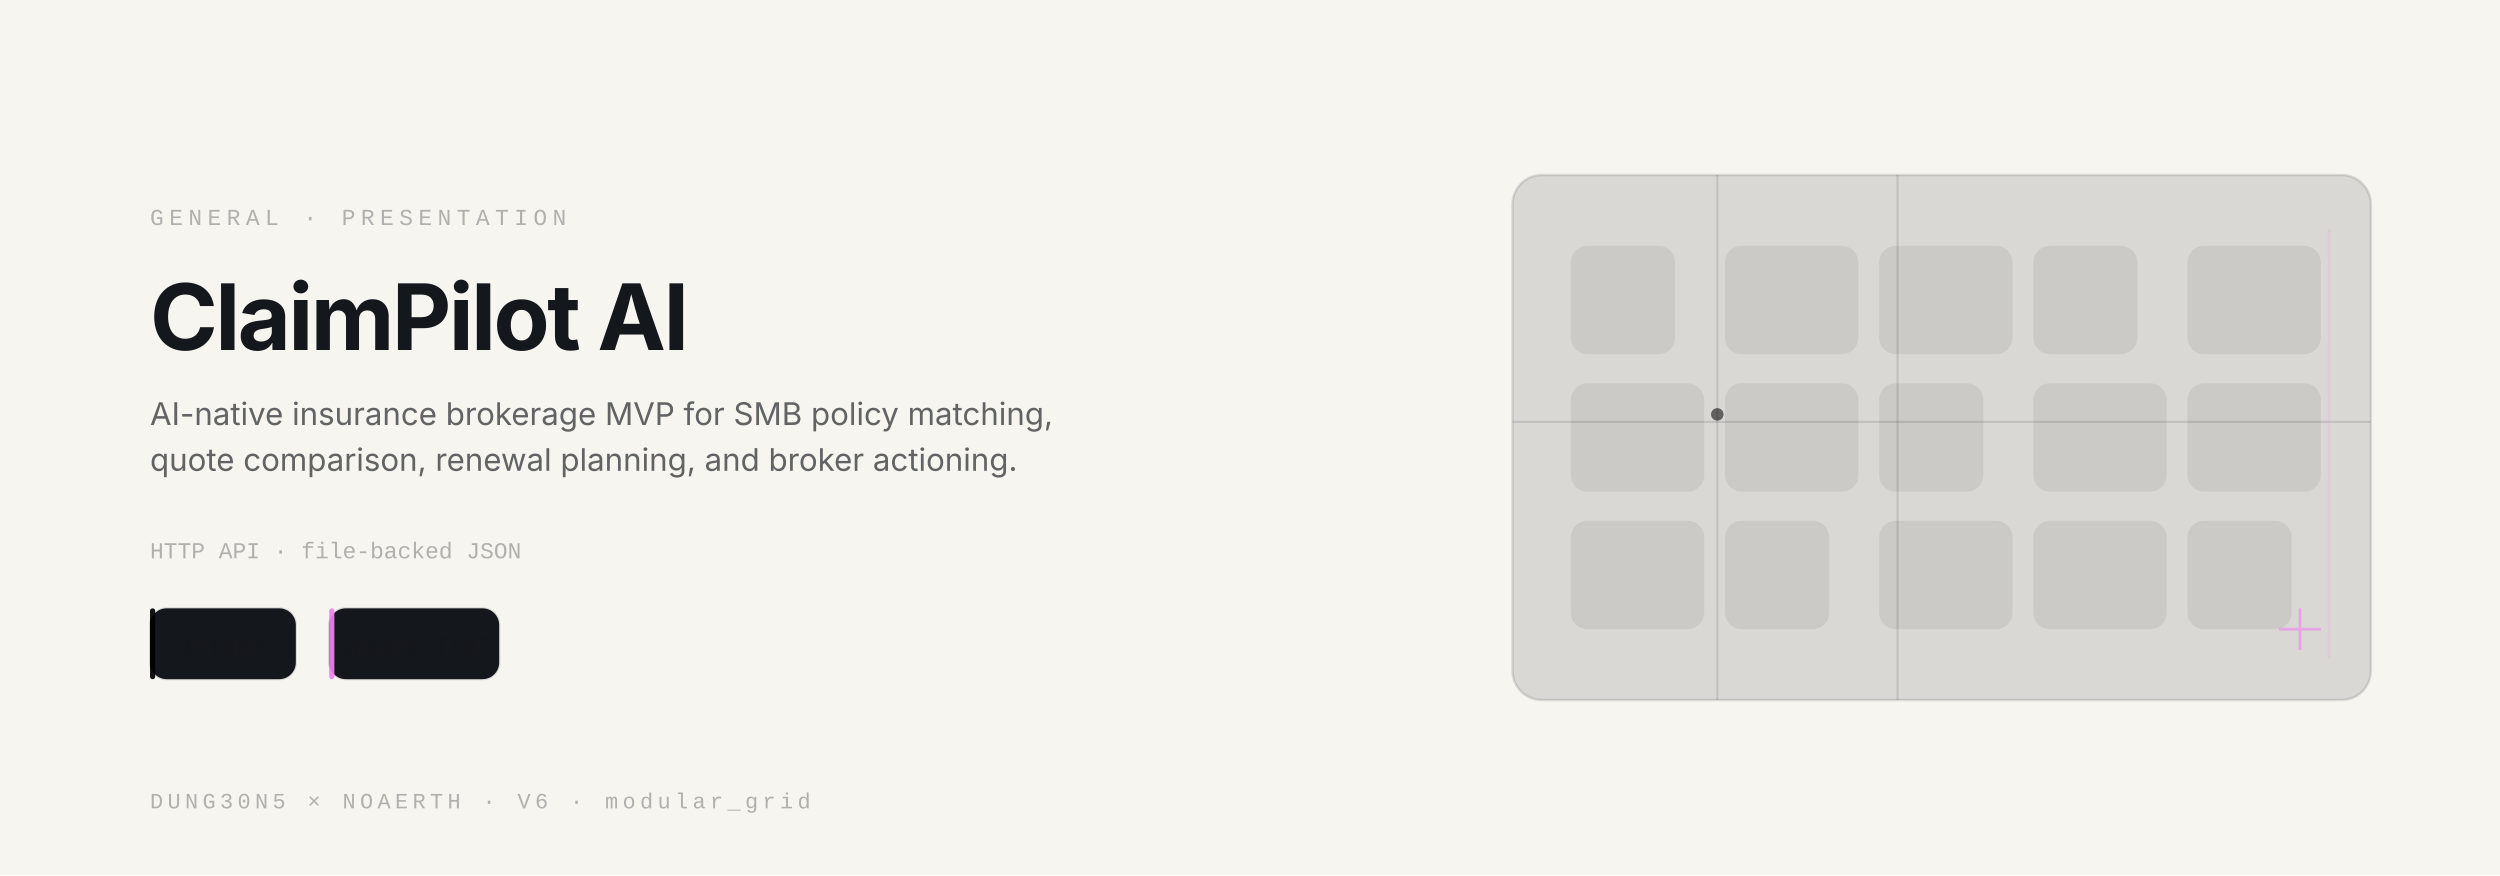
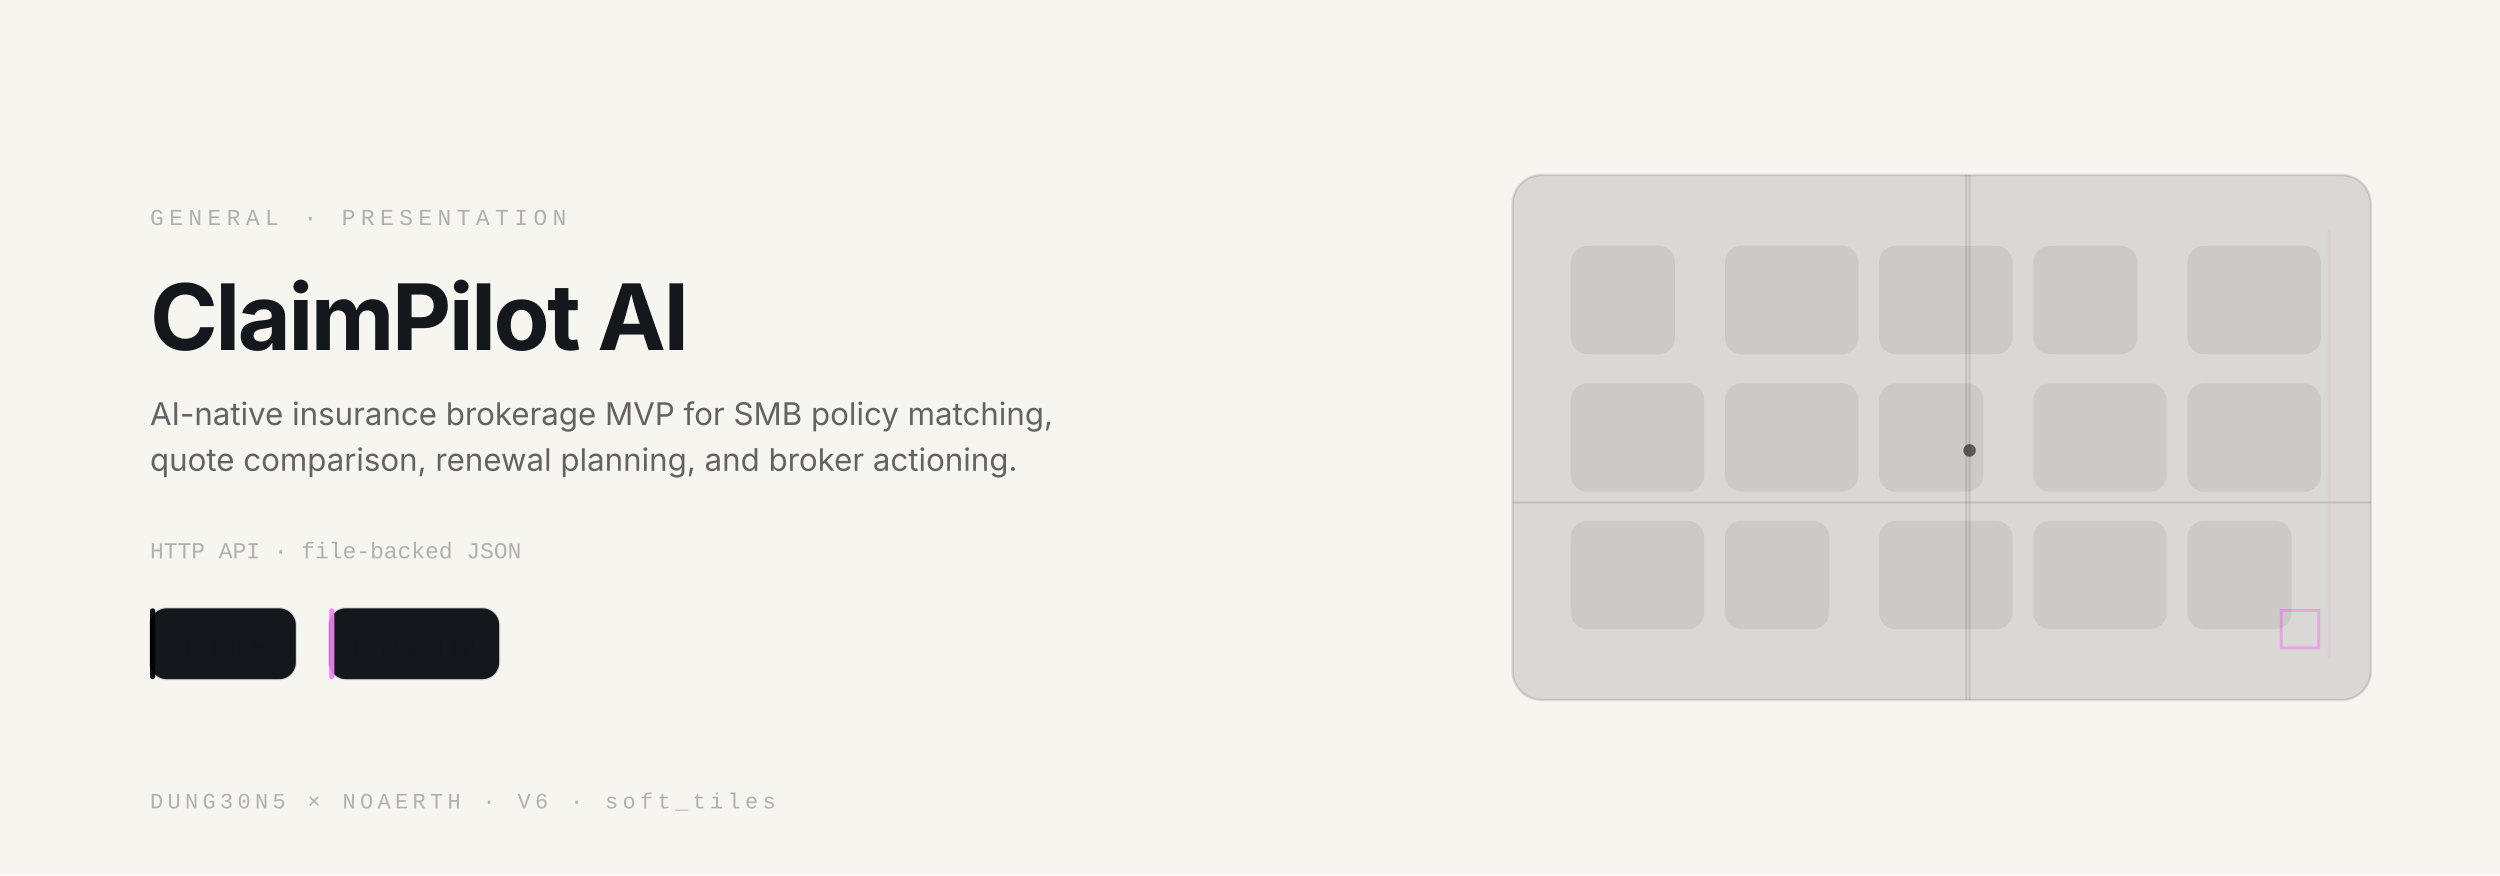
<svg xmlns="http://www.w3.org/2000/svg" viewBox="0 0 1200 420" width="1200" height="420" role="img" aria-label="ClaimPilot AI: a composed grid assembles and a sweep resolves it">
  <rect width="1200" height="420" fill="#f7f5f0" />
  <text x="72" y="108" font-family="ui-monospace, SFMono-Regular, Menlo, Monaco, Consolas, 'Liberation Mono', monospace" font-size="11" letter-spacing="2.6" fill="#14171c4f">GENERAL · PRESENTATION</text>
  <text x="72" y="168" font-family="-apple-system, BlinkMacSystemFont, 'Segoe UI', Inter, Helvetica, Arial, sans-serif" font-size="44" font-weight="660" letter-spacing="-1.2" fill="#14171c">ClaimPilot AI</text>
  <text x="72" y="204" font-family="-apple-system, BlinkMacSystemFont, 'Segoe UI', Inter, Helvetica, Arial, sans-serif" font-size="15" fill="#14171ca8">AI-native insurance brokerage MVP for SMB policy matching,</text>
  <text x="72" y="226" font-family="-apple-system, BlinkMacSystemFont, 'Segoe UI', Inter, Helvetica, Arial, sans-serif" font-size="15" fill="#14171ca8">quote comparison, renewal planning, and broker actioning.</text>
  <text x="72" y="268" font-family="ui-monospace, SFMono-Regular, Menlo, Monaco, Consolas, 'Liberation Mono', monospace" font-size="11" fill="#14171c4f">HTTP API · file-backed JSON</text>
  <rect x="72.0" y="292.0" width="70.0" height="34.0" rx="8" fill="#14171c" stroke="#14171c1f" stroke-width="1.1" />
  <rect x="72.0" y="292.0" width="2.5" height="34.0" rx="1.2" fill="mint" opacity="0.92" />
  <text x="107.0" y="314" font-family="ui-monospace, SFMono-Regular, Menlo, Monaco, Consolas, 'Liberation Mono', monospace" font-size="11" fill="#14171c" fill-opacity="0.82" text-anchor="middle">intake</text>
  <rect x="158.0" y="292.0" width="81.6" height="34.0" rx="8" fill="#14171c" stroke="#14171c1f" stroke-width="1.1" />
  <rect x="158.0" y="292.0" width="2.5" height="34.0" rx="1.2" fill="violet" opacity="0.92" />
  <text x="198.8" y="314" font-family="ui-monospace, SFMono-Regular, Menlo, Monaco, Consolas, 'Liberation Mono', monospace" font-size="11" fill="#14171c" fill-opacity="0.82" text-anchor="middle">intake/[id]</text>
  <rect x="726.0" y="84.0" width="412.0" height="252.0" rx="14" fill="mint" fill-opacity="0.12" />
  <rect x="729.0" y="87.0" width="406.0" height="246.0" rx="12" fill="none" stroke="mint" stroke-width="1" stroke-opacity="0.18" />
  <rect x="726.0" y="84.0" width="412.0" height="252.0" rx="14" fill="none" stroke="#14171c1f" stroke-width="1.2" />
-   <line x1="824.3" y1="84.0" x2="824.3" y2="336.0" stroke="#14171c1f" stroke-width="1" />
-   <line x1="910.8" y1="84.0" x2="910.8" y2="336.0" stroke="#14171c1f" stroke-width="1" />
-   <line x1="726.0" y1="202.5" x2="1138.0" y2="202.5" stroke="#14171c1f" stroke-width="1" />
-   <circle cx="824.3" cy="198.9" r="3" fill="mint" opacity="0.55" />
+   <line x1="945.4" y1="84.0" x2="945.4" y2="336.0" stroke="#14171c1f" stroke-width="1" />
+   <line x1="943.8" y1="84.0" x2="943.8" y2="336.0" stroke="#14171c1f" stroke-width="1" />
+   <line x1="726.0" y1="241.2" x2="1138.0" y2="241.2" stroke="#14171c1f" stroke-width="1" />
+   <circle cx="945.4" cy="216.2" r="3" fill="mint" opacity="0.55" />
  <rect x="734.0" y="92.0" width="396.0" height="236.0" rx="12" fill="none" stroke="mint" stroke-width="1" stroke-opacity="0.22" />
-   <path d="M1094.0 302.0 h20 M1104.0 292.0 v20" stroke="violet" stroke-width="1.4" opacity="0.6" />
+   <path d="M1095.0 293.0 h18 v18 h-18 z" fill="none" stroke="violet" stroke-width="1.4" opacity="0.6" />
  <rect x="754" y="118" width="50" height="52" rx="8" fill="mint" fill-opacity="0.08" stroke="mint" stroke-width="1" stroke-opacity="0.4" opacity="0.85" />
  <rect x="828" y="118" width="64" height="52" rx="8" fill="mint" fill-opacity="0.08" stroke="mint" stroke-width="1" stroke-opacity="0.4" opacity="0.85" />
  <rect x="902" y="118" width="64" height="52" rx="8" fill="mint" fill-opacity="0.08" stroke="mint" stroke-width="1" stroke-opacity="0.4" opacity="0.85" />
  <rect x="976" y="118" width="50" height="52" rx="8" fill="mint" fill-opacity="0.08" stroke="mint" stroke-width="1" stroke-opacity="0.4" opacity="0.85" />
  <rect x="1050" y="118" width="64" height="52" rx="8" fill="mint" fill-opacity="0.08" stroke="mint" stroke-width="1" stroke-opacity="0.4" opacity="0.85" />
  <rect x="754" y="184" width="64" height="52" rx="8" fill="mint" fill-opacity="0.08" stroke="mint" stroke-width="1" stroke-opacity="0.4" opacity="0.85" />
  <rect x="828" y="184" width="64" height="52" rx="8" fill="mint" fill-opacity="0.08" stroke="mint" stroke-width="1" stroke-opacity="0.4" opacity="0.85" />
  <rect x="902" y="184" width="50" height="52" rx="8" fill="mint" fill-opacity="0.08" stroke="mint" stroke-width="1" stroke-opacity="0.4" opacity="0.85" />
  <rect x="976" y="184" width="64" height="52" rx="8" fill="mint" fill-opacity="0.08" stroke="mint" stroke-width="1" stroke-opacity="0.4" opacity="0.85" />
  <rect x="1050" y="184" width="64" height="52" rx="8" fill="mint" fill-opacity="0.08" stroke="mint" stroke-width="1" stroke-opacity="0.4" opacity="0.85" />
  <rect x="754" y="250" width="64" height="52" rx="8" fill="mint" fill-opacity="0.08" stroke="mint" stroke-width="1" stroke-opacity="0.4" opacity="0.85" />
  <rect x="828" y="250" width="50" height="52" rx="8" fill="mint" fill-opacity="0.08" stroke="mint" stroke-width="1" stroke-opacity="0.4" opacity="0.85" />
  <rect x="902" y="250" width="64" height="52" rx="8" fill="mint" fill-opacity="0.08" stroke="mint" stroke-width="1" stroke-opacity="0.4" opacity="0.85" />
  <rect x="976" y="250" width="64" height="52" rx="8" fill="mint" fill-opacity="0.08" stroke="mint" stroke-width="1" stroke-opacity="0.4" opacity="0.85" />
  <rect x="1050" y="250" width="50" height="52" rx="8" fill="mint" fill-opacity="0.08" stroke="mint" stroke-width="1" stroke-opacity="0.4" opacity="0.85" />
  <line x1="1118" y1="110" x2="1118" y2="316" stroke="violet" stroke-width="1.4" opacity="0.14" />
-   <text x="72" y="388" font-family="ui-monospace, SFMono-Regular, Menlo, Monaco, Consolas, 'Liberation Mono', monospace" font-size="10.5" letter-spacing="2.1" fill="#14171c4f">DUNG30N5 × NOAERTH · V6 · modular_grid</text>
+   <text x="72" y="388" font-family="ui-monospace, SFMono-Regular, Menlo, Monaco, Consolas, 'Liberation Mono', monospace" font-size="10.5" letter-spacing="2.1" fill="#14171c4f">DUNG30N5 × NOAERTH · V6 · soft_tiles</text>
</svg>
